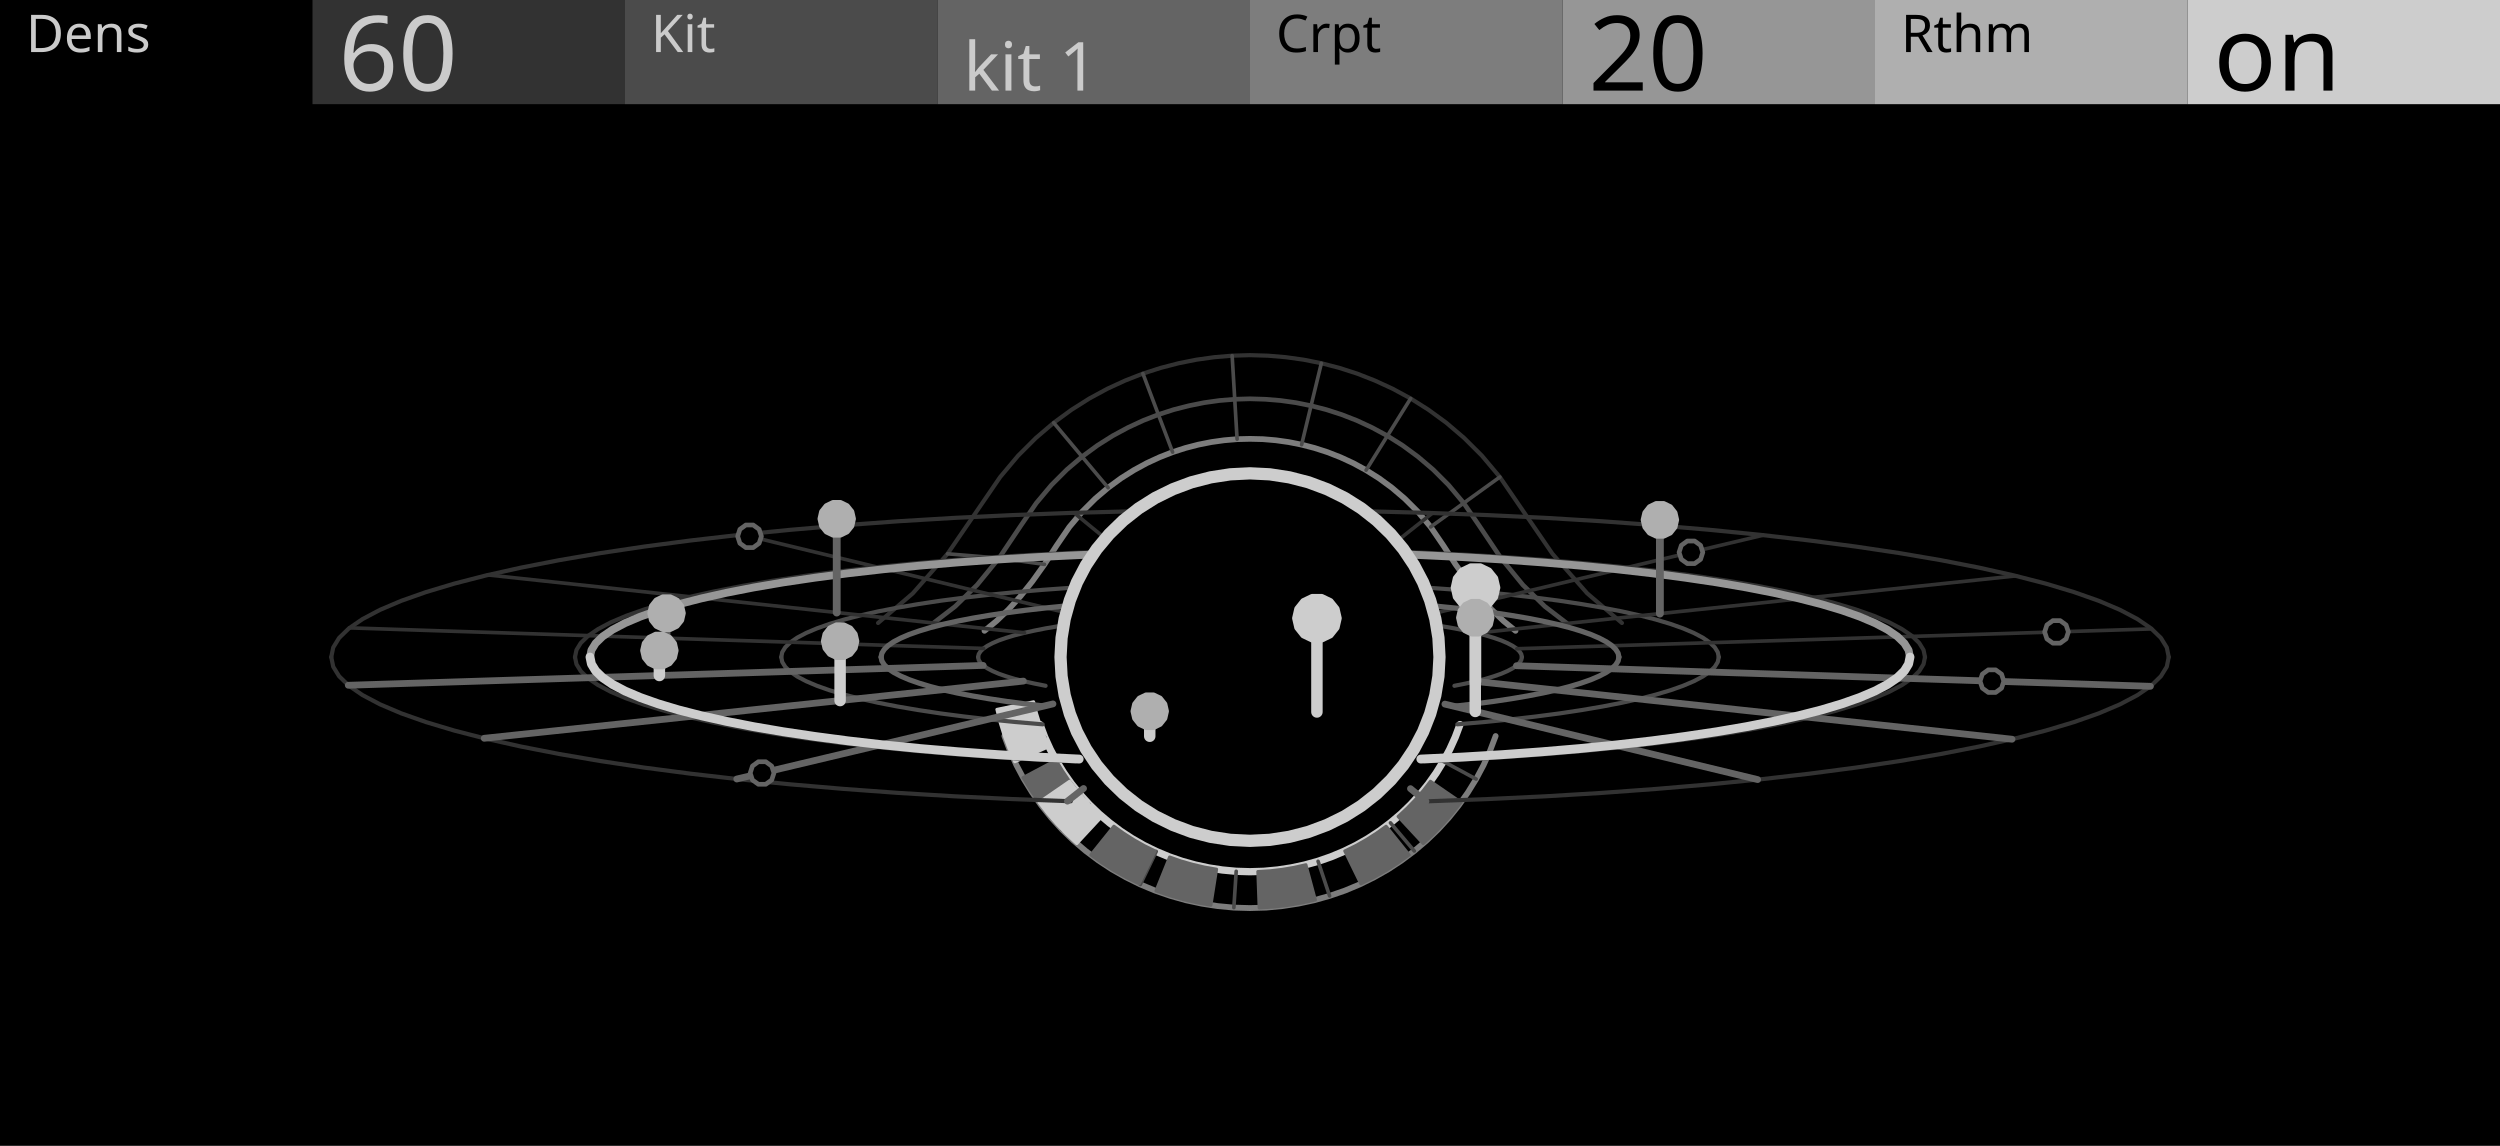
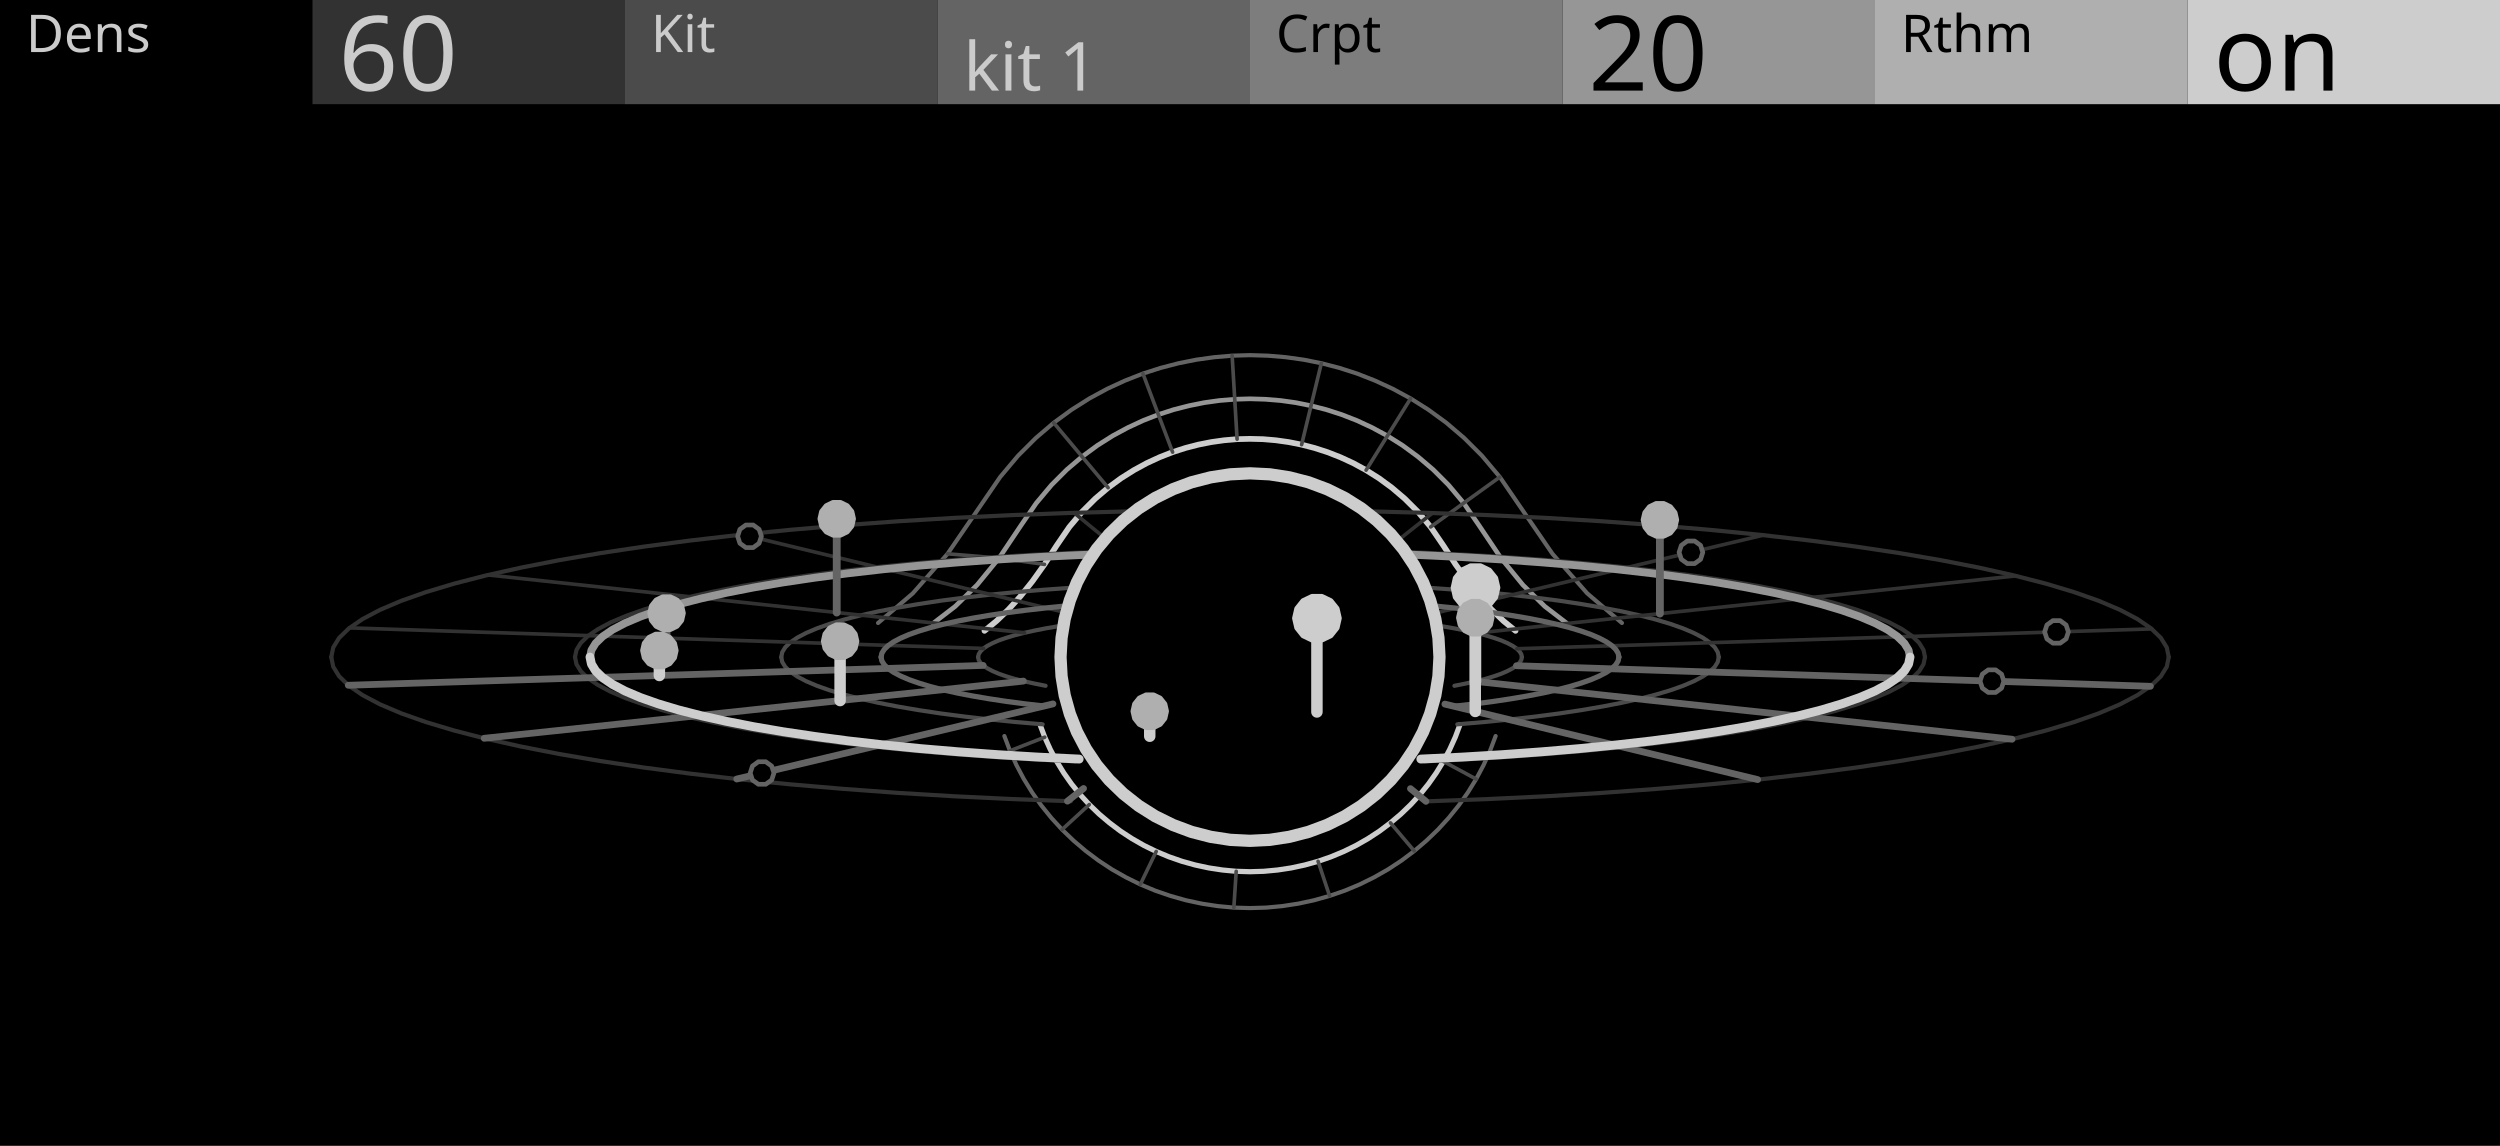
<svg xmlns="http://www.w3.org/2000/svg" width="480" height="220" viewBox="0 0 480 220">
  <rect x="0" y="0" width="480" height="220" fill="#000000" stroke="none" />
-   <path d="M189.02,121.12 L191.33,119.23 L193.63,117.02 L195.94,114.47 L198.24,111.59 L200.54,108.36 L202.85,104.78 L205.32,101.17 L207.8,98.22 L210.28,95.75 L212.76,93.64 L215.23,91.83 L217.71,90.27 L220.19,88.92 L222.66,87.78 L225.14,86.81 L227.62,86.01 L230.09,85.37 L232.57,84.88 L235.05,84.53 L237.52,84.32 L240,84.26 L242.48,84.32 L244.95,84.53 L247.43,84.88 L249.91,85.37 L252.38,86.01 L254.86,86.81 L257.34,87.78 L259.81,88.92 L262.29,90.27 L264.77,91.83 L267.24,93.64 L269.72,95.75 L272.2,98.22 L274.68,101.17 L277.15,104.78 L279.46,108.36 L281.76,111.59 L284.06,114.47 L286.37,117.02 L288.67,119.23 L290.98,121.12" fill="none" stroke="#7D7D7D" stroke-width="1.1" stroke-linejoin="round" stroke-linecap="round" />
-   <path d="M179.17,119.67 L183.38,116.44 L187.6,112.31 L191.82,107.15 L196.04,100.86 L198.97,96.59 L201.9,93.1 L204.83,90.17 L207.76,87.68 L210.69,85.53 L213.62,83.68 L216.55,82.1 L219.48,80.74 L222.41,79.6 L225.35,78.65 L228.28,77.9 L231.21,77.31 L234.14,76.9 L237.07,76.66 L240,76.57 L242.93,76.66 L245.86,76.9 L248.79,77.31 L251.72,77.9 L254.65,78.65 L257.59,79.6 L260.52,80.74 L263.45,82.1 L266.38,83.68 L269.31,85.53 L272.24,87.68 L275.17,90.17 L278.1,93.1 L281.03,96.59 L283.96,100.86 L288.18,107.15 L292.4,112.31 L296.62,116.44 L300.83,119.67" fill="none" stroke="#4B4B4B" stroke-width="0.9" stroke-linejoin="round" stroke-linecap="round" />
-   <path d="M168.59,119.61 L175.26,113.92 L181.93,106.33 L188.61,96.58 L192.03,91.59 L195.46,87.51 L198.89,84.09 L202.31,81.17 L205.74,78.67 L209.16,76.51 L212.59,74.65 L216.02,73.07 L219.44,71.73 L222.87,70.63 L226.3,69.74 L229.72,69.06 L233.15,68.58 L236.57,68.29 L240,68.19 L243.43,68.29 L246.85,68.58 L250.28,69.06 L253.7,69.74 L257.13,70.63 L260.56,71.73 L263.98,73.07 L267.41,74.65 L270.84,76.51 L274.26,78.67 L277.69,81.17 L281.11,84.09 L284.54,87.51 L287.97,91.59 L291.39,96.58 L298.07,106.33 L304.74,113.92 L311.41,119.61" fill="none" stroke="#323232" stroke-width="0.8" stroke-linejoin="round" stroke-linecap="round" />
+   <path d="M189.02,121.12 L191.33,119.23 L193.63,117.02 L195.94,114.47 L198.24,111.59 L200.54,108.36 L202.85,104.78 L205.32,101.17 L207.8,98.22 L210.28,95.75 L212.76,93.64 L215.23,91.83 L217.71,90.27 L220.19,88.92 L222.66,87.78 L225.14,86.81 L227.62,86.01 L230.09,85.37 L232.57,84.88 L235.05,84.53 L237.52,84.32 L240,84.26 L242.48,84.32 L244.95,84.53 L247.43,84.88 L249.91,85.37 L252.38,86.01 L254.86,86.81 L257.34,87.78 L259.81,88.92 L262.29,90.27 L264.77,91.83 L267.24,93.64 L269.72,95.75 L272.2,98.22 L274.68,101.17 L277.15,104.78 L279.46,108.36 L281.76,111.59 L284.06,114.47 L286.37,117.02 L288.67,119.23 L290.98,121.12" fill="none" stroke="#CDCDCD" stroke-width="1.1" stroke-linejoin="round" stroke-linecap="round" />
+   <path d="M179.17,119.67 L183.38,116.44 L187.6,112.31 L191.82,107.15 L196.04,100.86 L198.97,96.59 L201.9,93.1 L204.83,90.17 L207.76,87.68 L210.69,85.53 L213.62,83.68 L216.55,82.1 L219.48,80.74 L222.41,79.6 L225.35,78.65 L228.28,77.9 L231.21,77.31 L234.14,76.9 L237.07,76.66 L240,76.57 L242.93,76.66 L245.86,76.9 L248.79,77.31 L251.72,77.9 L254.65,78.65 L257.59,79.6 L260.52,80.74 L263.45,82.1 L266.38,83.68 L269.31,85.53 L272.24,87.68 L275.17,90.17 L278.1,93.1 L281.03,96.59 L283.96,100.86 L288.18,107.15 L292.4,112.31 L296.62,116.44 L300.83,119.67" fill="none" stroke="#969696" stroke-width="0.9" stroke-linejoin="round" stroke-linecap="round" />
+   <path d="M168.59,119.61 L175.26,113.92 L181.93,106.33 L188.61,96.58 L192.03,91.59 L195.46,87.51 L198.89,84.09 L202.31,81.17 L205.74,78.67 L209.16,76.51 L212.59,74.65 L216.02,73.07 L219.44,71.73 L222.87,70.63 L226.3,69.74 L229.72,69.06 L233.15,68.58 L236.57,68.29 L240,68.19 L243.43,68.29 L246.85,68.58 L250.28,69.06 L253.7,69.74 L257.13,70.63 L260.56,71.73 L263.98,73.07 L267.41,74.65 L270.84,76.51 L274.26,78.67 L277.69,81.17 L281.11,84.09 L284.54,87.51 L287.97,91.59 L291.39,96.58 L298.07,106.33 L304.74,113.92 L311.41,119.61" fill="none" stroke="#646464" stroke-width="0.8" stroke-linejoin="round" stroke-linecap="round" />
  <path d="M200.54,108.36 L191.82,107.15 L181.93,106.33" fill="none" stroke="#4B4B4B" stroke-width="0.7" stroke-linejoin="round" stroke-linecap="round" />
  <path d="M212.76,93.64 L207.76,87.68 L202.31,81.17" fill="none" stroke="#4B4B4B" stroke-width="0.7" stroke-linejoin="round" stroke-linecap="round" />
  <path d="M225.14,86.81 L222.41,79.6 L219.44,71.73" fill="none" stroke="#4B4B4B" stroke-width="0.7" stroke-linejoin="round" stroke-linecap="round" />
  <path d="M237.52,84.32 L237.07,76.66 L236.57,68.29" fill="none" stroke="#4B4B4B" stroke-width="0.7" stroke-linejoin="round" stroke-linecap="round" />
  <path d="M249.91,85.37 L251.72,77.9 L253.7,69.74" fill="none" stroke="#4B4B4B" stroke-width="0.7" stroke-linejoin="round" stroke-linecap="round" />
  <path d="M262.29,90.27 L266.38,83.68 L270.84,76.51" fill="none" stroke="#4B4B4B" stroke-width="0.7" stroke-linejoin="round" stroke-linecap="round" />
  <path d="M274.68,101.17 L281.03,96.59 L287.97,91.59" fill="none" stroke="#4B4B4B" stroke-width="0.7" stroke-linejoin="round" stroke-linecap="round" />
-   <path d="M280.32,139.12 L279.41,141.54 L278.34,143.9 L277.12,146.19 L275.76,148.4 L274.26,150.53 L272.62,152.56 L270.86,154.48 L268.97,156.3 L266.97,157.99 L264.87,159.57 L262.67,161.01 L260.38,162.32 L258.01,163.48 L255.57,164.5 L253.07,165.37 L250.52,166.08 L247.92,166.64 L245.3,167.04 L242.65,167.29 L240,167.37 L237.35,167.29 L234.7,167.04 L232.08,166.64 L229.48,166.08 L226.93,165.37 L224.43,164.5 L221.99,163.48 L219.62,162.32 L217.33,161.01 L215.13,159.57 L213.03,157.99 L211.03,156.3 L209.14,154.48 L207.38,152.56 L205.74,150.53 L204.24,148.4 L202.88,146.19 L201.66,143.9 L200.59,141.54 L199.68,139.12" fill="none" stroke="#CDCDCD" stroke-width="1.4" stroke-linejoin="round" stroke-linecap="round" />
-   <path d="M287.16,141.32 L286.09,144.15 L284.84,146.91 L283.42,149.58 L281.82,152.17 L280.06,154.66 L278.15,157.03 L276.09,159.28 L273.88,161.4 L271.54,163.39 L269.08,165.23 L266.51,166.92 L263.83,168.44 L261.06,169.81 L258.21,171 L255.28,172.01 L252.3,172.85 L249.27,173.5 L246.2,173.97 L243.1,174.26 L240,174.35 L236.9,174.26 L233.8,173.97 L230.73,173.5 L227.7,172.85 L224.72,172.01 L221.79,171 L218.94,169.81 L216.17,168.44 L213.49,166.92 L210.92,165.23 L208.46,163.39 L206.12,161.4 L203.91,159.28 L201.85,157.03 L199.94,154.66 L198.18,152.17 L196.58,149.58 L195.16,146.91 L193.91,144.15 L192.84,141.32" fill="none" stroke="#7D7D7D" stroke-width="1.12" stroke-linejoin="round" stroke-linecap="round" />
+   <path d="M280.32,139.12 L279.41,141.54 L278.34,143.9 L277.12,146.19 L275.76,148.4 L274.26,150.53 L272.62,152.56 L270.86,154.48 L268.97,156.3 L266.97,157.99 L264.87,159.57 L262.67,161.01 L260.38,162.32 L258.01,163.48 L255.57,164.5 L253.07,165.37 L250.52,166.08 L247.92,166.64 L245.3,167.04 L242.65,167.29 L240,167.37 L237.35,167.29 L234.7,167.04 L232.08,166.64 L229.48,166.08 L226.93,165.37 L224.43,164.5 L221.99,163.48 L219.62,162.32 L217.33,161.01 L215.13,159.57 L213.03,157.99 L211.03,156.3 L209.14,154.48 L207.38,152.56 L205.74,150.53 L204.24,148.4 L202.88,146.19 L201.66,143.9 L200.59,141.54 L199.68,139.12" fill="none" stroke="#CDCDCD" stroke-width="1" stroke-linejoin="round" stroke-linecap="round" />
+   <path d="M287.16,141.32 L286.09,144.15 L284.84,146.91 L283.42,149.58 L281.82,152.17 L280.06,154.66 L278.15,157.03 L276.09,159.28 L273.88,161.4 L271.54,163.39 L269.08,165.23 L266.51,166.92 L263.83,168.44 L261.06,169.81 L258.21,171 L255.28,172.01 L252.3,172.85 L249.27,173.5 L246.2,173.97 L243.1,174.26 L240,174.35 L236.9,174.26 L233.8,173.97 L230.73,173.5 L227.7,172.85 L224.72,172.01 L221.79,171 L218.94,169.81 L216.17,168.44 L213.49,166.92 L210.92,165.23 L208.46,163.39 L206.12,161.4 L203.91,159.28 L201.85,157.03 L199.94,154.66 L198.18,152.17 L196.58,149.58 L195.16,146.91 L193.91,144.15 L192.84,141.32" fill="none" stroke="#646464" stroke-width="0.8" stroke-linejoin="round" stroke-linecap="round" />
  <path d="M277.12,146.19 L283.42,149.58" fill="none" stroke="#4B4B4B" stroke-width="0.7" stroke-linejoin="round" stroke-linecap="round" />
  <path d="M266.97,157.99 L271.54,163.39" fill="none" stroke="#4B4B4B" stroke-width="0.7" stroke-linejoin="round" stroke-linecap="round" />
  <path d="M253.07,165.37 L255.28,172.01" fill="none" stroke="#4B4B4B" stroke-width="0.7" stroke-linejoin="round" stroke-linecap="round" />
  <path d="M237.35,167.29 L236.9,174.26" fill="none" stroke="#4B4B4B" stroke-width="0.7" stroke-linejoin="round" stroke-linecap="round" />
  <path d="M221.99,163.48 L218.94,169.81" fill="none" stroke="#4B4B4B" stroke-width="0.7" stroke-linejoin="round" stroke-linecap="round" />
  <path d="M209.14,154.48 L203.91,159.28" fill="none" stroke="#4B4B4B" stroke-width="0.7" stroke-linejoin="round" stroke-linecap="round" />
  <path d="M200.59,141.54 L193.91,144.15" fill="none" stroke="#4B4B4B" stroke-width="0.7" stroke-linejoin="round" stroke-linecap="round" />
  <path d="M187.8,126.16 L187.91,125.61 L188.25,125.07 L188.8,124.53 L189.58,124 L190.57,123.48 L191.77,122.96 L193.18,122.47 L194.79,121.98 L196.6,121.52 L198.59,121.08 L200.75,120.65 L203.09,120.25 L205.58,119.88 L208.22,119.53 L211,119.22 L213.9,118.93 L216.91,118.67 L220.02,118.44 L223.22,118.25 L226.49,118.09 L229.82,117.97 L233.19,117.88 L236.59,117.83 L240,117.81 L243.41,117.83 L246.81,117.88 L250.18,117.97 L253.51,118.09 L256.78,118.25 L259.98,118.44 L263.09,118.67 L266.1,118.93 L269,119.22 L271.78,119.53 L274.42,119.88 L276.91,120.25 L279.25,120.65 L281.41,121.08 L283.4,121.52 L285.21,121.98 L286.82,122.47 L288.23,122.96 L289.43,123.48 L290.42,124 L291.2,124.53 L291.75,125.07 L292.09,125.61 L292.2,126.16" fill="none" stroke="#4B4B4B" stroke-width="0.8" stroke-linejoin="round" stroke-linecap="round" />
  <path d="M150,126.16 L150.19,125.22 L150.77,124.28 L151.73,123.35 L153.07,122.43 L154.78,121.53 L156.85,120.65 L159.28,119.79 L162.06,118.96 L165.17,118.16 L168.6,117.39 L172.33,116.67 L176.36,115.98 L180.66,115.33 L185.21,114.74 L190,114.19 L195,113.69 L200.19,113.25 L205.56,112.86 L211.07,112.52 L216.71,112.25 L222.44,112.04 L228.25,111.88 L234.11,111.79 L240,111.76 L245.89,111.79 L251.75,111.88 L257.56,112.04 L263.29,112.25 L268.93,112.52 L274.44,112.86 L279.81,113.25 L285,113.69 L290,114.19 L294.79,114.74 L299.34,115.33 L303.64,115.98 L307.67,116.67 L311.4,117.39 L314.83,118.16 L317.94,118.96 L320.72,119.79 L323.15,120.65 L325.22,121.53 L326.93,122.43 L328.27,123.35 L329.23,124.28 L329.81,125.22 L330,126.16" fill="none" stroke="#4B4B4B" stroke-width="0.8" stroke-linejoin="round" stroke-linecap="round" />
  <path d="M110.4,126.16 L110.68,124.8 L111.51,123.45 L112.89,122.11 L114.82,120.79 L117.28,119.49 L120.27,118.22 L123.77,116.99 L127.76,115.79 L132.24,114.64 L137.18,113.54 L142.56,112.49 L148.36,111.5 L154.55,110.57 L161.1,109.71 L168,108.92 L175.2,108.2 L182.68,107.56 L190.4,107 L198.34,106.52 L206.46,106.13 L214.72,105.82 L223.08,105.6 L231.52,105.47 L240,105.42 L248.48,105.47 L256.92,105.6 L265.28,105.82 L273.54,106.13 L281.66,106.52 L289.6,107 L297.32,107.56 L304.8,108.2 L312,108.92 L318.9,109.71 L325.45,110.57 L331.64,111.5 L337.44,112.49 L342.82,113.54 L347.76,114.64 L352.24,115.79 L356.23,116.99 L359.73,118.22 L362.72,119.49 L365.18,120.79 L367.11,122.11 L368.49,123.45 L369.32,124.8 L369.6,126.16" fill="none" stroke="#323232" stroke-width="0.8" stroke-linejoin="round" stroke-linecap="round" />
  <path d="M63.6,126.16 L63.98,124.31 L65.11,122.48 L66.99,120.65 L69.61,118.86 L72.96,117.09 L77.03,115.36 L81.79,113.68 L87.23,112.05 L93.33,110.48 L100.05,108.98 L107.38,107.55 L115.27,106.2 L123.69,104.94 L132.61,103.77 L142,102.69 L151.8,101.72 L161.98,100.85 L172.49,100.08 L183.3,99.43 L194.34,98.9 L205.59,98.48 L216.98,98.18 L228.46,98 L240,97.94 L251.54,98 L263.02,98.18 L274.41,98.48 L285.66,98.9 L296.7,99.43 L307.51,100.08 L318.02,100.85 L328.2,101.72 L338,102.69 L347.39,103.77 L356.31,104.94 L364.73,106.2 L372.62,107.55 L379.95,108.98 L386.67,110.48 L392.77,112.05 L398.21,113.68 L402.97,115.36 L407.04,117.09 L410.39,118.86 L413.01,120.65 L414.89,122.48 L416.02,124.31 L416.4,126.16" fill="none" stroke="#323232" stroke-width="0.8" stroke-linejoin="round" stroke-linecap="round" />
  <path d="M188.84,124.5 L173.62,124.01 L158.41,123.51 L143.19,123.02 L127.98,122.53 L112.76,122.03 L97.55,121.54 L82.33,121.05 L67.12,120.55" fill="none" stroke="#323232" stroke-width="0.7" stroke-linejoin="round" stroke-linecap="round" />
  <path d="M196.7,121.49 L183.83,120.11 L170.95,118.72 L158.07,117.33 L145.2,115.94 L132.32,114.56 L119.44,113.17 L106.56,111.78 L93.69,110.39" fill="none" stroke="#323232" stroke-width="0.7" stroke-linejoin="round" stroke-linecap="round" />
  <path d="M211.16,119.2 L202.58,117.13 L194,115.06 L185.42,112.99 L176.85,110.92 L168.27,108.85 L159.69,106.78 L151.11,104.71 L142.53,102.64" fill="none" stroke="#323232" stroke-width="0.7" stroke-linejoin="round" stroke-linecap="round" />
  <path d="M230,117.96 L227.03,115.52 L224.06,113.09 L221.08,110.65 L218.11,108.21 L215.14,105.77 L212.16,103.33 L209.19,100.9 L206.22,98.46" fill="none" stroke="#323232" stroke-width="0.7" stroke-linejoin="round" stroke-linecap="round" />
  <path d="M250.37,117.97 L253.45,115.54 L256.54,113.11 L259.62,110.67 L262.71,108.24 L265.79,105.8 L268.88,103.37 L271.96,100.93 L275.05,98.5" fill="none" stroke="#323232" stroke-width="0.7" stroke-linejoin="round" stroke-linecap="round" />
  <path d="M269.16,119.23 L277.83,117.17 L286.5,115.11 L295.18,113.05 L303.85,110.99 L312.52,108.93 L321.19,106.87 L329.87,104.81 L338.54,102.75" fill="none" stroke="#323232" stroke-width="0.7" stroke-linejoin="round" stroke-linecap="round" />
  <path d="M283.51,121.55 L296.45,120.17 L309.39,118.8 L322.33,117.43 L335.27,116.06 L348.21,114.68 L361.15,113.31 L374.09,111.94 L387.03,110.57" fill="none" stroke="#323232" stroke-width="0.7" stroke-linejoin="round" stroke-linecap="round" />
  <path d="M291.23,124.56 L306.47,124.08 L321.71,123.61 L336.95,123.13 L352.18,122.66 L367.42,122.18 L382.66,121.71 L397.9,121.23 L413.13,120.75" fill="none" stroke="#323232" stroke-width="0.7" stroke-linejoin="round" stroke-linecap="round" />
-   <path d="M198.45,134.75 L199,136.95 L199.68,139.12 L200.47,141.25 L201.39,143.34 L194.84,146.25 L193.77,143.81 L192.84,141.32 L192.05,138.78 L191.41,136.21 Z" fill="#CDCDCD" stroke="#CDCDCD" stroke-width="0.6" stroke-linejoin="round" stroke-linecap="round" />
-   <path d="M202.74,145.95 L203.92,147.9 L205.2,149.8 L206.59,151.61 L208.09,153.36 L202.68,157.97 L200.93,155.93 L199.31,153.8 L197.8,151.59 L196.42,149.3 Z" fill="#646464" stroke="#646464" stroke-width="0.6" stroke-linejoin="round" stroke-linecap="round" />
-   <path d="M205.36,150.01 L206.76,151.82 L208.27,153.55 L209.87,155.2 L211.56,156.77 L206.74,161.96 L204.76,160.13 L202.89,158.2 L201.13,156.17 L199.49,154.05 Z" fill="#CDCDCD" stroke="#CDCDCD" stroke-width="0.6" stroke-linejoin="round" stroke-linecap="round" />
-   <path d="M213.87,158.64 L215.75,159.99 L217.7,161.23 L219.72,162.37 L221.8,163.39 L218.72,169.7 L216.28,168.5 L213.92,167.18 L211.63,165.72 L209.44,164.15 Z" fill="#646464" stroke="#646464" stroke-width="0.6" stroke-linejoin="round" stroke-linecap="round" />
-   <path d="M224.57,164.55 L226.77,165.32 L229.01,165.96 L231.28,166.49 L233.58,166.89 L232.49,173.8 L229.8,173.32 L227.14,172.71 L224.52,171.95 L221.95,171.06 Z" fill="#646464" stroke="#646464" stroke-width="0.6" stroke-linejoin="round" stroke-linecap="round" />
-   <path d="M241.51,167.34 L243.84,167.2 L246.16,166.93 L248.46,166.54 L250.73,166.03 L252.55,172.79 L249.89,173.38 L247.2,173.84 L244.49,174.15 L241.76,174.32 Z" fill="#646464" stroke="#646464" stroke-width="0.6" stroke-linejoin="round" stroke-linecap="round" />
-   <path d="M258.2,163.39 L260.28,162.37 L262.3,161.23 L264.25,159.99 L266.13,158.64 L270.56,164.15 L268.37,165.72 L266.08,167.18 L263.72,168.5 L261.28,169.7 Z" fill="#646464" stroke="#646464" stroke-width="0.6" stroke-linejoin="round" stroke-linecap="round" />
-   <path d="M268.44,156.77 L270.13,155.2 L271.73,153.55 L273.24,151.82 L274.64,150.01 L280.51,154.05 L278.87,156.17 L277.11,158.2 L275.24,160.13 L273.26,161.96 Z" fill="#646464" stroke="#646464" stroke-width="0.6" stroke-linejoin="round" stroke-linecap="round" />
  <path d="M169.17,126.16 L169.32,125.42 L169.78,124.68 L170.53,123.95 L171.58,123.23 L172.93,122.52 L174.56,121.82 L176.47,121.15 L178.66,120.49 L181.11,119.86 L183.81,119.26 L186.75,118.69 L189.92,118.15 L193.3,117.64 L196.88,117.17 L200.65,116.74 L204.58,116.35 L208.67,116 L212.89,115.69 L217.23,115.43 L221.67,115.21 L226.18,115.04 L230.75,114.92 L235.37,114.85 L240,114.83 L244.63,114.85 L249.25,114.92 L253.82,115.04 L258.33,115.21 L262.77,115.43 L267.11,115.69 L271.33,116 L275.41,116.35 L279.35,116.74 L283.12,117.17 L286.7,117.64 L290.08,118.15 L293.25,118.69 L296.19,119.26 L298.89,119.86 L301.34,120.49 L303.53,121.15 L305.44,121.82 L307.07,122.52 L308.42,123.23 L309.47,123.95 L310.22,124.68 L310.68,125.42 L310.83,126.16" fill="none" stroke="#646464" stroke-width="1" stroke-linejoin="round" stroke-linecap="round" />
  <path d="M113.28,126.16 L113.55,124.83 L114.36,123.51 L115.71,122.2 L117.6,120.91 L120.01,119.64 L122.93,118.4 L126.35,117.19 L130.26,116.02 L134.64,114.9 L139.47,113.82 L144.73,112.79 L150.4,111.82 L156.45,110.92 L162.86,110.07 L169.6,109.3 L176.64,108.6 L183.95,107.98 L191.51,107.43 L199.27,106.96 L207.2,106.58 L215.28,106.27 L223.46,106.06 L231.71,105.93 L240,105.88 L248.29,105.93 L256.54,106.06 L264.72,106.27 L272.8,106.58 L280.73,106.96 L288.49,107.43 L296.05,107.98 L303.36,108.6 L310.4,109.3 L317.14,110.07 L323.55,110.92 L329.6,111.82 L335.27,112.79 L340.53,113.82 L345.36,114.9 L349.74,116.02 L353.65,117.19 L357.07,118.4 L359.99,119.64 L362.4,120.91 L364.29,122.2 L365.64,123.51 L366.45,124.83 L366.72,126.16" fill="none" stroke="#969696" stroke-width="1.5" stroke-linejoin="round" stroke-linecap="round" />
  <path d="M127.98,122.53 L127.98,117.73" fill="none" stroke="#646464" stroke-width="1.5" stroke-linejoin="round" stroke-linecap="round" />
  <path d="M131.22,117.73 L130.9,119.13 L130,120.26 L128.7,120.89 L127.26,120.89 L125.96,120.26 L125.06,119.13 L124.74,117.73 L125.06,116.32 L125.96,115.19 L127.26,114.57 L128.7,114.57 L130,115.19 L130.9,116.32 L131.22,117.73 Z" fill="#AFAFAF" stroke="#AFAFAF" stroke-width="0.9" stroke-linejoin="round" stroke-linecap="round" />
  <path d="M160.65,117.61 L160.65,99.61" fill="none" stroke="#646464" stroke-width="1.5" stroke-linejoin="round" stroke-linecap="round" />
  <path d="M163.89,99.61 L163.57,101.02 L162.67,102.14 L161.37,102.77 L159.93,102.77 L158.63,102.14 L157.73,101.02 L157.41,99.61 L157.73,98.2 L158.63,97.08 L159.93,96.45 L161.37,96.45 L162.67,97.08 L163.57,98.2 L163.89,99.61 Z" fill="#AFAFAF" stroke="#AFAFAF" stroke-width="0.9" stroke-linejoin="round" stroke-linecap="round" />
  <path d="M146.19,102.97 L145.75,104.31 L144.61,105.14 L143.2,105.14 L142.06,104.31 L141.63,102.97 L142.06,101.63 L143.2,100.8 L144.61,100.8 L145.75,101.63 L146.19,102.97 Z" fill="#000000" stroke="#646464" stroke-width="0.9" stroke-linejoin="round" stroke-linecap="round" />
  <path d="M216.58,105.09 L216.15,106.43 L215.01,107.26 L213.6,107.26 L212.46,106.43 L212.02,105.09 L212.46,103.75 L213.6,102.92 L215.01,102.92 L216.15,103.75 L216.58,105.09 Z" fill="#000000" stroke="#646464" stroke-width="0.9" stroke-linejoin="round" stroke-linecap="round" />
  <path d="M252.34,116.42 L252.34,111.62" fill="none" stroke="#646464" stroke-width="1.5" stroke-linejoin="round" stroke-linecap="round" />
  <path d="M256.66,111.62 L256.24,113.49 L255.04,114.99 L253.31,115.83 L251.38,115.83 L249.65,114.99 L248.45,113.49 L248.02,111.62 L248.45,109.74 L249.65,108.24 L251.38,107.4 L253.31,107.4 L255.04,108.24 L256.24,109.74 L256.66,111.62 Z" fill="#CDCDCD" stroke="#CDCDCD" stroke-width="0.9" stroke-linejoin="round" stroke-linecap="round" />
  <path d="M326.94,106.05 L326.51,107.39 L325.37,108.21 L323.96,108.21 L322.82,107.39 L322.38,106.05 L322.82,104.71 L323.96,103.88 L325.37,103.88 L326.51,104.71 L326.94,106.05 Z" fill="#000000" stroke="#646464" stroke-width="0.9" stroke-linejoin="round" stroke-linecap="round" />
  <path d="M318.7,117.81 L318.7,99.81" fill="none" stroke="#646464" stroke-width="1.5" stroke-linejoin="round" stroke-linecap="round" />
  <path d="M321.94,99.81 L321.62,101.22 L320.73,102.35 L319.43,102.97 L317.98,102.97 L316.68,102.35 L315.79,101.22 L315.46,99.81 L315.79,98.41 L316.68,97.28 L317.98,96.65 L319.43,96.65 L320.73,97.28 L321.62,98.41 L321.94,99.81 Z" fill="#AFAFAF" stroke="#AFAFAF" stroke-width="0.9" stroke-linejoin="round" stroke-linecap="round" />
  <path d="M397.13,121.33 L396.69,122.67 L395.55,123.49 L394.15,123.49 L393.01,122.67 L392.57,121.33 L393.01,119.99 L394.15,119.16 L395.55,119.16 L396.69,119.99 L397.13,121.33 Z" fill="#000000" stroke="#646464" stroke-width="0.9" stroke-linejoin="round" stroke-linecap="round" />
  <path d="M276.38,126.16 L276.18,129.85 L275.58,133.5 L274.59,137.06 L273.23,140.51 L271.5,143.8 L269.43,146.9 L267.03,149.77 L264.34,152.38 L261.38,154.71 L258.19,156.72 L254.8,158.39 L251.24,159.72 L247.56,160.67 L243.8,161.25 L240,161.44 L236.2,161.25 L232.44,160.67 L228.76,159.72 L225.2,158.39 L221.81,156.72 L218.62,154.71 L215.66,152.38 L212.97,149.77 L210.57,146.9 L208.5,143.8 L206.77,140.51 L205.41,137.06 L204.42,133.5 L203.82,129.85 L203.62,126.16 L203.82,122.47 L204.42,118.82 L205.41,115.26 L206.77,111.81 L208.5,108.52 L210.57,105.42 L212.97,102.55 L215.66,99.94 L218.62,97.61 L221.81,95.6 L225.2,93.93 L228.76,92.6 L232.44,91.65 L236.2,91.07 L240,90.88 L243.8,91.07 L247.56,91.65 L251.24,92.6 L254.8,93.93 L258.19,95.6 L261.38,97.61 L264.34,99.94 L267.03,102.55 L269.43,105.42 L271.5,108.52 L273.23,111.81 L274.59,115.26 L275.58,118.82 L276.18,122.47 L276.38,126.16 Z" fill="#000000" stroke="#CDCDCD" stroke-width="2.35" stroke-linejoin="round" stroke-linecap="round" />
  <path d="M292.2,126.16 L292.09,126.71 L291.75,127.25 L291.2,127.79 L290.42,128.32 L289.43,128.84 L288.23,129.36 L286.82,129.85 L285.21,130.34 L283.4,130.8 L281.41,131.24 L279.25,131.67" fill="none" stroke="#4B4B4B" stroke-width="0.8" stroke-linejoin="round" stroke-linecap="round" />
  <path d="M200.75,131.67 L198.59,131.24 L196.6,130.8 L194.79,130.34 L193.18,129.85 L191.77,129.36 L190.57,128.84 L189.58,128.32 L188.8,127.79 L188.25,127.25 L187.91,126.71 L187.8,126.16" fill="none" stroke="#4B4B4B" stroke-width="0.8" stroke-linejoin="round" stroke-linecap="round" />
  <path d="M330,126.16 L329.81,127.1 L329.23,128.04 L328.27,128.97 L326.93,129.89 L325.22,130.79 L323.15,131.67 L320.72,132.53 L317.94,133.36 L314.83,134.16 L311.4,134.93 L307.67,135.65 L303.64,136.34 L299.34,136.99 L294.79,137.58 L290,138.13 L285,138.63 L279.81,139.07" fill="none" stroke="#4B4B4B" stroke-width="0.8" stroke-linejoin="round" stroke-linecap="round" />
  <path d="M200.19,139.07 L195,138.63 L190,138.13 L185.21,137.58 L180.66,136.99 L176.36,136.34 L172.33,135.65 L168.6,134.93 L165.17,134.16 L162.06,133.36 L159.28,132.53 L156.85,131.67 L154.78,130.79 L153.07,129.89 L151.73,128.97 L150.77,128.04 L150.19,127.1 L150,126.16" fill="none" stroke="#4B4B4B" stroke-width="0.8" stroke-linejoin="round" stroke-linecap="round" />
  <path d="M369.6,126.16 L369.32,127.52 L368.49,128.87 L367.11,130.21 L365.18,131.53 L362.72,132.83 L359.73,134.1 L356.23,135.33 L352.24,136.53 L347.76,137.68 L342.82,138.78 L337.44,139.83 L331.64,140.82 L325.45,141.75 L318.9,142.61 L312,143.4 L304.8,144.12 L297.32,144.76 L289.6,145.32 L281.66,145.8 L273.54,146.19" fill="none" stroke="#323232" stroke-width="0.8" stroke-linejoin="round" stroke-linecap="round" />
  <path d="M206.46,146.19 L198.34,145.8 L190.4,145.32 L182.68,144.76 L175.2,144.12 L168,143.4 L161.1,142.61 L154.55,141.75 L148.36,140.82 L142.56,139.83 L137.18,138.78 L132.24,137.68 L127.76,136.53 L123.77,135.33 L120.27,134.1 L117.28,132.83 L114.82,131.53 L112.89,130.21 L111.51,128.87 L110.68,127.52 L110.4,126.16" fill="none" stroke="#323232" stroke-width="0.8" stroke-linejoin="round" stroke-linecap="round" />
  <path d="M416.4,126.16 L416.02,128.01 L414.89,129.84 L413.01,131.67 L410.39,133.46 L407.04,135.23 L402.97,136.96 L398.21,138.64 L392.77,140.27 L386.67,141.84 L379.95,143.34 L372.62,144.77 L364.73,146.12 L356.31,147.38 L347.39,148.55 L338,149.63 L328.2,150.6 L318.02,151.47 L307.51,152.24 L296.7,152.89 L285.66,153.42 L274.41,153.84" fill="none" stroke="#323232" stroke-width="0.8" stroke-linejoin="round" stroke-linecap="round" />
  <path d="M205.59,153.84 L194.34,153.42 L183.3,152.89 L172.49,152.24 L161.98,151.47 L151.8,150.6 L142,149.63 L132.61,148.55 L123.69,147.38 L115.27,146.12 L107.38,144.77 L100.05,143.34 L93.33,141.84 L87.23,140.27 L81.79,138.64 L77.03,136.96 L72.96,135.23 L69.61,133.46 L66.99,131.67 L65.11,129.84 L63.98,128.01 L63.6,126.16" fill="none" stroke="#323232" stroke-width="0.8" stroke-linejoin="round" stroke-linecap="round" />
  <path d="M291.16,127.82 L306.38,128.31 L321.59,128.81 L336.81,129.3 L352.02,129.79 L367.24,130.29 L382.45,130.78 L397.67,131.27 L412.88,131.77" fill="none" stroke="#646464" stroke-width="1.3" stroke-linejoin="round" stroke-linecap="round" />
  <path d="M283.3,130.83 L296.17,132.21 L309.05,133.6 L321.93,134.99 L334.8,136.38 L347.68,137.76 L360.56,139.15 L373.44,140.54 L386.31,141.93" fill="none" stroke="#646464" stroke-width="1.3" stroke-linejoin="round" stroke-linecap="round" />
  <path d="M277.42,135.19 L286,137.26 L294.58,139.33 L303.15,141.4 L311.73,143.47 L320.31,145.54 L328.89,147.61 L337.47,149.68" fill="none" stroke="#646464" stroke-width="1.3" stroke-linejoin="round" stroke-linecap="round" />
  <path d="M270.81,151.42 L273.78,153.86" fill="none" stroke="#646464" stroke-width="1.3" stroke-linejoin="round" stroke-linecap="round" />
  <path d="M208.04,151.39 L204.95,153.82" fill="none" stroke="#646464" stroke-width="1.3" stroke-linejoin="round" stroke-linecap="round" />
  <path d="M202.17,135.15 L193.5,137.21 L184.82,139.27 L176.15,141.33 L167.48,143.39 L158.81,145.45 L150.13,147.51 L141.46,149.57" fill="none" stroke="#646464" stroke-width="1.3" stroke-linejoin="round" stroke-linecap="round" />
  <path d="M196.49,130.77 L183.55,132.15 L170.61,133.52 L157.67,134.89 L144.73,136.26 L131.79,137.64 L118.85,139.01 L105.91,140.38 L92.97,141.75" fill="none" stroke="#646464" stroke-width="1.3" stroke-linejoin="round" stroke-linecap="round" />
  <path d="M188.77,127.76 L173.53,128.24 L158.29,128.71 L143.05,129.19 L127.82,129.66 L112.58,130.14 L97.34,130.61 L82.1,131.09 L66.87,131.57" fill="none" stroke="#646464" stroke-width="1.3" stroke-linejoin="round" stroke-linecap="round" />
  <path d="M310.83,126.16 L310.68,126.9 L310.22,127.64 L309.47,128.37 L308.42,129.09 L307.07,129.8 L305.44,130.5 L303.53,131.17 L301.34,131.83 L298.89,132.46 L296.19,133.06 L293.25,133.63 L290.08,134.17 L286.7,134.68 L283.12,135.15 L279.35,135.58" fill="none" stroke="#646464" stroke-width="1" stroke-linejoin="round" stroke-linecap="round" />
  <path d="M200.65,135.58 L196.88,135.15 L193.3,134.68 L189.92,134.17 L186.75,133.63 L183.81,133.06 L181.11,132.46 L178.66,131.83 L176.47,131.17 L174.56,130.5 L172.93,129.8 L171.58,129.09 L170.53,128.37 L169.78,127.64 L169.32,126.9 L169.17,126.16" fill="none" stroke="#646464" stroke-width="1" stroke-linejoin="round" stroke-linecap="round" />
  <path d="M366.72,126.16 L366.45,127.49 L365.64,128.81 L364.29,130.12 L362.4,131.41 L359.99,132.68 L357.07,133.92 L353.65,135.13 L349.74,136.3 L345.36,137.42 L340.53,138.5 L335.27,139.53 L329.6,140.5 L323.55,141.4 L317.14,142.25 L310.4,143.02 L303.36,143.72 L296.05,144.34 L288.49,144.89 L280.73,145.36 L272.8,145.74" fill="none" stroke="#CDCDCD" stroke-width="1.7" stroke-linejoin="round" stroke-linecap="round" />
  <path d="M207.2,145.74 L199.27,145.36 L191.51,144.89 L183.95,144.34 L176.64,143.72 L169.6,143.02 L162.86,142.25 L156.45,141.4 L150.4,140.5 L144.73,139.53 L139.47,138.5 L134.64,137.42 L130.26,136.3 L126.35,135.13 L122.93,133.92 L120.01,132.68 L117.6,131.41 L115.71,130.12 L114.36,128.81 L113.55,127.49 L113.28,126.16" fill="none" stroke="#CDCDCD" stroke-width="1.7" stroke-linejoin="round" stroke-linecap="round" />
  <path d="M384.73,130.78 L384.3,132.12 L383.16,132.95 L381.75,132.95 L380.61,132.12 L380.17,130.78 L380.61,129.44 L381.75,128.61 L383.16,128.61 L384.3,129.44 L384.73,130.78 Z" fill="#000000" stroke="#646464" stroke-width="0.9" stroke-linejoin="round" stroke-linecap="round" />
  <path d="M283.3,130.83 L283.3,112.83" fill="none" stroke="#CDCDCD" stroke-width="2.2" stroke-linejoin="round" stroke-linecap="round" />
  <path d="M287.62,112.83 L287.19,114.7 L285.99,116.2 L284.26,117.04 L282.34,117.04 L280.6,116.2 L279.4,114.7 L278.98,112.83 L279.4,110.95 L280.6,109.45 L282.34,108.61 L284.26,108.61 L285.99,109.45 L287.19,110.95 L287.62,112.83 Z" fill="#CDCDCD" stroke="#CDCDCD" stroke-width="0.9" stroke-linejoin="round" stroke-linecap="round" />
  <path d="M283.25,136.6 L283.25,118.6" fill="none" stroke="#CDCDCD" stroke-width="2.2" stroke-linejoin="round" stroke-linecap="round" />
  <path d="M286.49,118.6 L286.17,120.01 L285.27,121.13 L283.97,121.76 L282.53,121.76 L281.23,121.13 L280.33,120.01 L280.01,118.6 L280.33,117.19 L281.23,116.07 L282.53,115.44 L283.97,115.44 L285.27,116.07 L286.17,117.19 L286.49,118.6 Z" fill="#AFAFAF" stroke="#AFAFAF" stroke-width="0.9" stroke-linejoin="round" stroke-linecap="round" />
  <path d="M252.85,136.7 L252.85,118.7" fill="none" stroke="#CDCDCD" stroke-width="2.2" stroke-linejoin="round" stroke-linecap="round" />
  <path d="M257.17,118.7 L256.74,120.57 L255.54,122.08 L253.81,122.91 L251.89,122.91 L250.16,122.08 L248.96,120.57 L248.53,118.7 L248.96,116.82 L250.16,115.32 L251.89,114.49 L253.81,114.49 L255.54,115.32 L256.74,116.82 L257.17,118.7 Z" fill="#CDCDCD" stroke="#CDCDCD" stroke-width="0.9" stroke-linejoin="round" stroke-linecap="round" />
  <path d="M220.75,141.36 L220.75,136.56" fill="none" stroke="#CDCDCD" stroke-width="2.2" stroke-linejoin="round" stroke-linecap="round" />
  <path d="M223.99,136.56 L223.67,137.96 L222.77,139.09 L221.47,139.72 L220.03,139.72 L218.73,139.09 L217.83,137.96 L217.51,136.56 L217.83,135.15 L218.73,134.02 L220.03,133.4 L221.47,133.4 L222.77,134.02 L223.67,135.15 L223.99,136.56 Z" fill="#AFAFAF" stroke="#AFAFAF" stroke-width="0.9" stroke-linejoin="round" stroke-linecap="round" />
  <path d="M148.6,148.42 L148.16,149.76 L147.02,150.58 L145.61,150.58 L144.47,149.76 L144.04,148.42 L144.47,147.08 L145.61,146.25 L147.02,146.25 L148.16,147.08 L148.6,148.42 Z" fill="#000000" stroke="#646464" stroke-width="0.9" stroke-linejoin="round" stroke-linecap="round" />
  <path d="M161.3,134.51 L161.3,123.11" fill="none" stroke="#CDCDCD" stroke-width="2.2" stroke-linejoin="round" stroke-linecap="round" />
  <path d="M164.54,123.11 L164.21,124.51 L163.32,125.64 L162.02,126.27 L160.57,126.27 L159.27,125.64 L158.38,124.51 L158.06,123.11 L158.38,121.7 L159.27,120.57 L160.57,119.95 L162.02,119.95 L163.32,120.57 L164.21,121.7 L164.54,123.11 Z" fill="#AFAFAF" stroke="#AFAFAF" stroke-width="0.9" stroke-linejoin="round" stroke-linecap="round" />
  <path d="M126.6,129.7 L126.6,124.9" fill="none" stroke="#CDCDCD" stroke-width="2.2" stroke-linejoin="round" stroke-linecap="round" />
  <path d="M129.84,124.9 L129.52,126.31 L128.62,127.43 L127.32,128.06 L125.88,128.06 L124.58,127.43 L123.68,126.31 L123.36,124.9 L123.68,123.49 L124.58,122.37 L125.88,121.74 L127.32,121.74 L128.62,122.37 L129.52,123.49 L129.84,124.9 Z" fill="#AFAFAF" stroke="#AFAFAF" stroke-width="0.9" stroke-linejoin="round" stroke-linecap="round" />
  <rect x="0" y="0" width="480" height="20" fill="#000000" stroke="none" />
  <rect x="0" y="0" width="60" height="20" fill="#000000" stroke="none" />
  <rect x="60" y="0" width="60" height="20" fill="#323232" stroke="none" />
  <rect x="120" y="0" width="60" height="20" fill="#4B4B4B" stroke="none" />
  <rect x="180" y="0" width="60" height="20" fill="#646464" stroke="none" />
  <rect x="240" y="0" width="60" height="20" fill="#7D7D7D" stroke="none" />
  <rect x="300" y="0" width="60" height="20" fill="#969696" stroke="none" />
  <rect x="360" y="0" width="60" height="20" fill="#AFAFAF" stroke="none" />
  <rect x="420" y="0" width="60" height="20" fill="#CDCDCD" stroke="none" />
  <text transform="matrix(1 0 0 1 5 10)" fill="#CBCBCB" font-family="UniversNextPro-Light" font-size="10px">Dens</text>
  <text transform="matrix(1 0 0 1 65 17.4)" fill="#CBCBCB" font-family="UniversNextPro-Light" font-size="20px">60</text>
  <text transform="matrix(1 0 0 1 125 10)" fill="#CBCBCB" font-family="UniversNextPro-Light" font-size="10px">Kit</text>
  <text transform="matrix(1 0 0 1 185 17.4)" fill="#CBCBCB" font-family="UniversNextPro-Light" font-size="13px">kit 1</text>
  <text transform="matrix(1 0 0 1 245 10)" fill="#000000" font-family="UniversNextPro-Light" font-size="10px">Crpt</text>
  <text transform="matrix(1 0 0 1 305 17.4)" fill="#000000" font-family="UniversNextPro-Light" font-size="20px">20</text>
  <text transform="matrix(1 0 0 1 365 10)" fill="#000000" font-family="UniversNextPro-Light" font-size="10px">Rthm</text>
  <text transform="matrix(1 0 0 1 425 17.4)" fill="#000000" font-family="UniversNextPro-Light" font-size="20px">on</text>
</svg>
